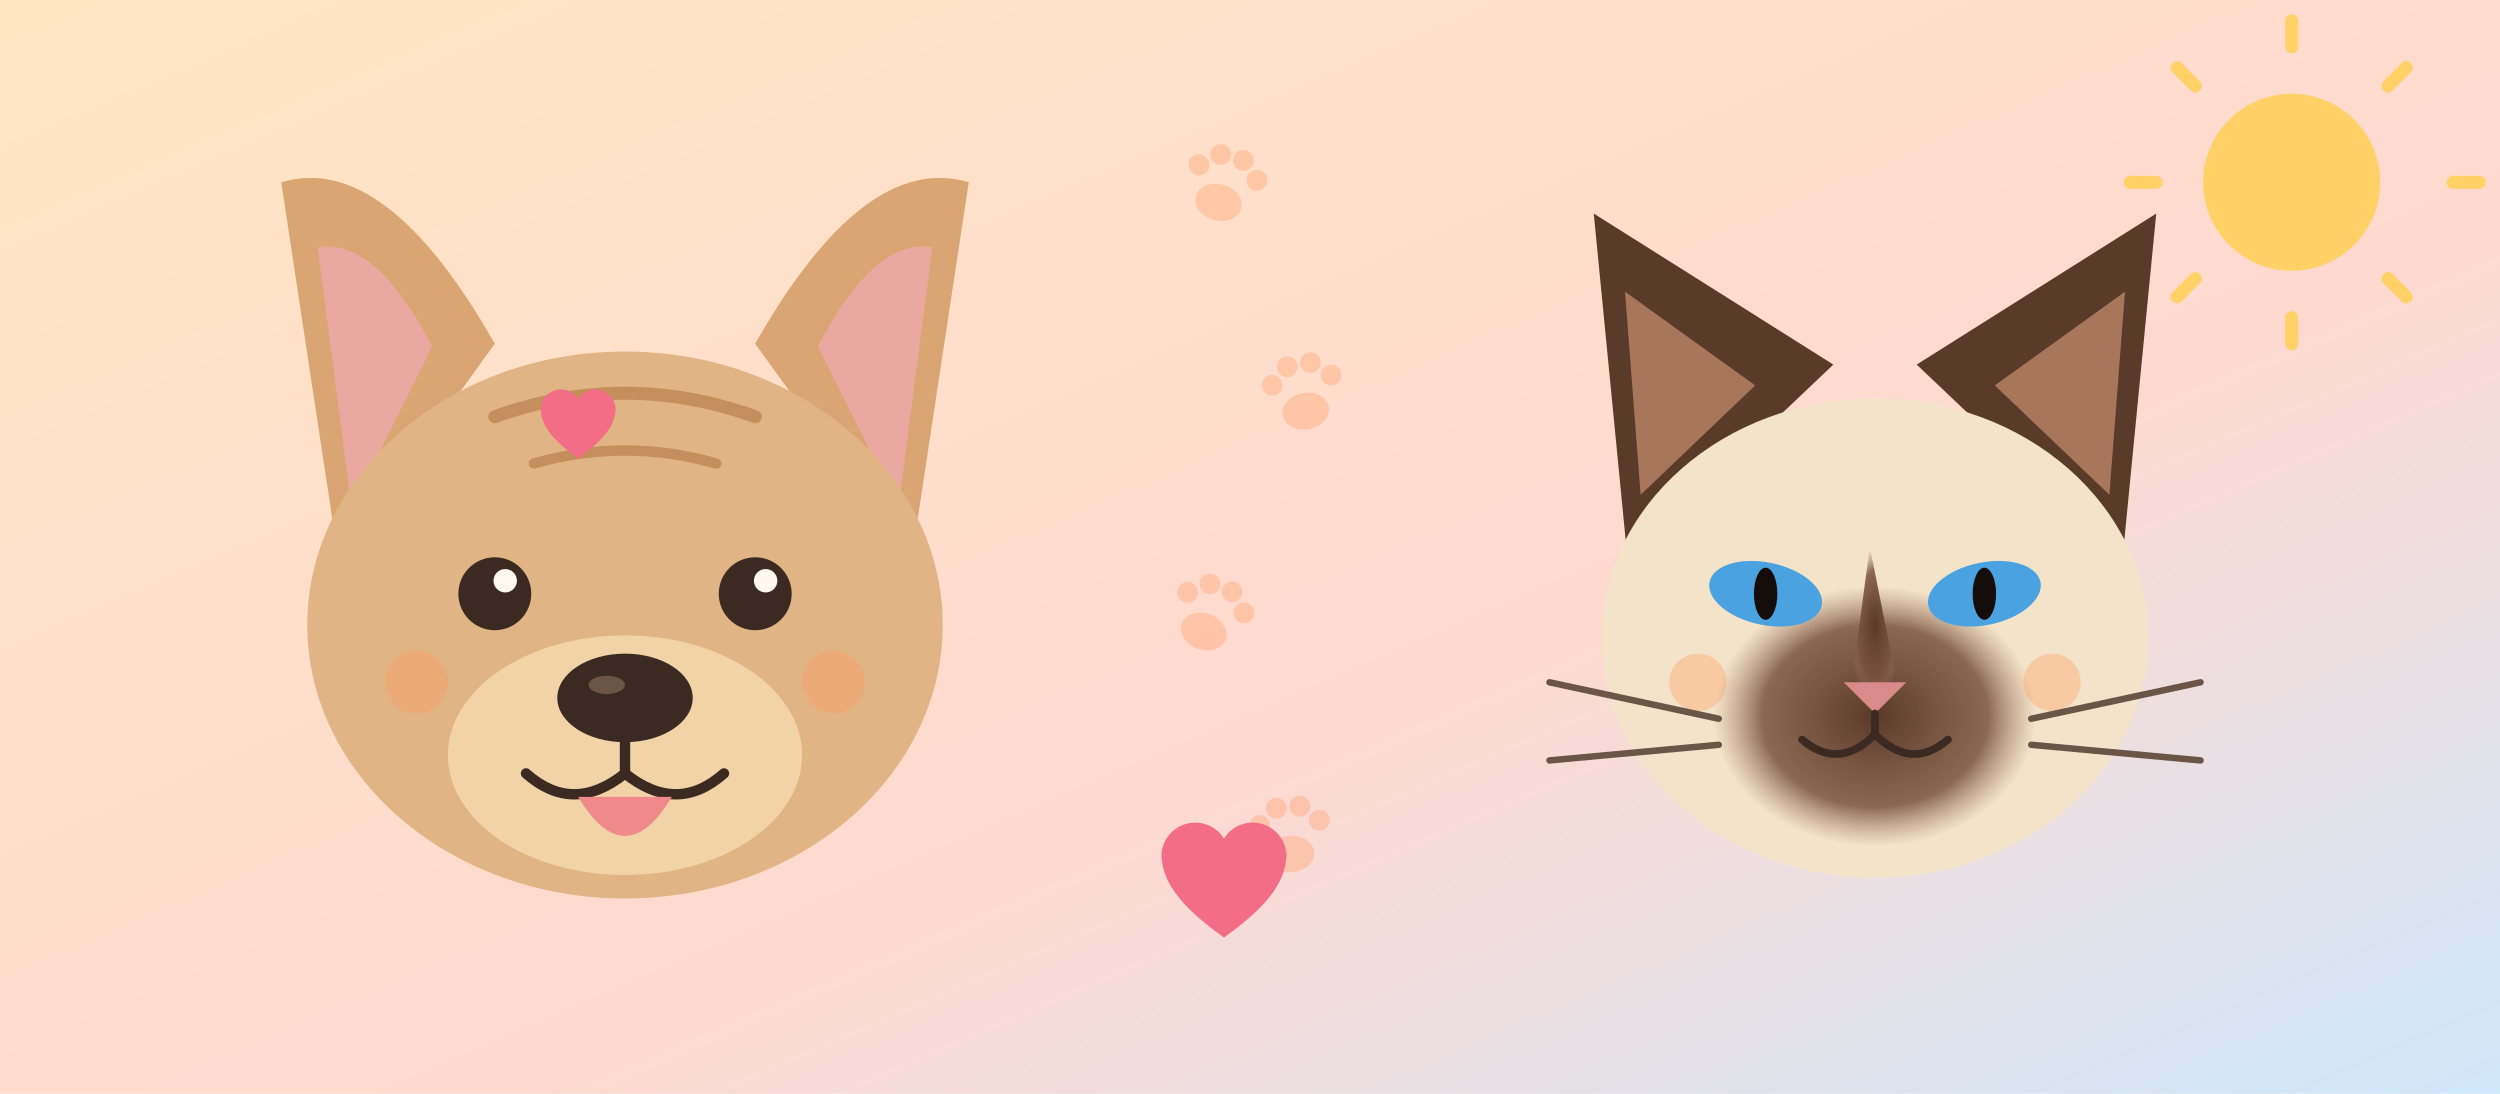
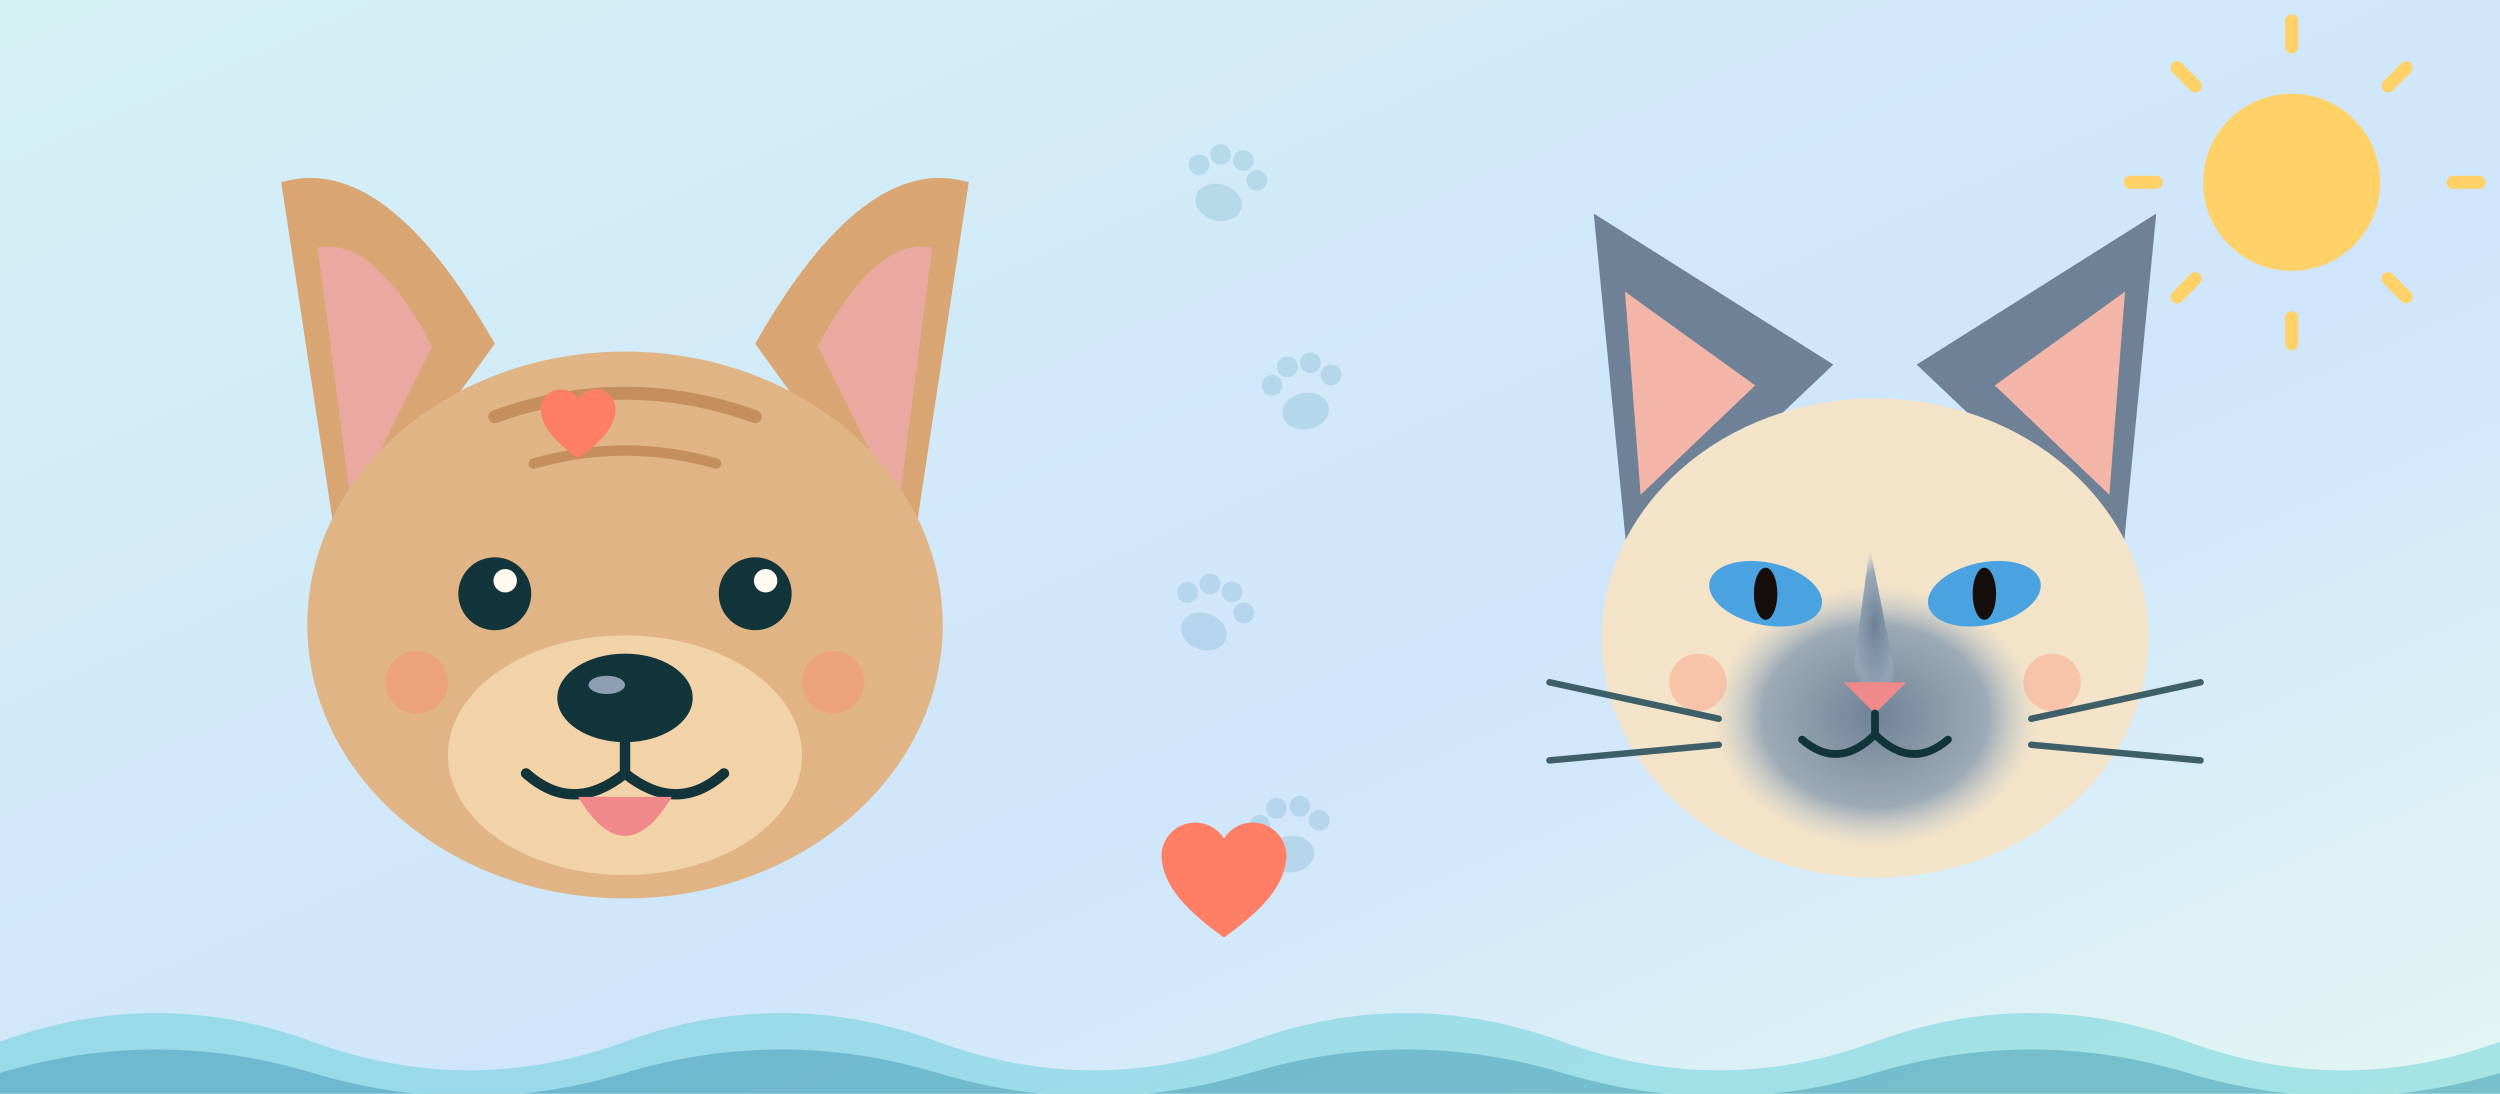
<svg xmlns="http://www.w3.org/2000/svg" viewBox="0 0 960 420" role="img" aria-labelledby="t d">
  <defs>
    <linearGradient id="bg" x1="0" y1="0" x2="1" y2="1">
-       <stop offset="0" stop-color="#ffe6c2" />
-       <stop offset=".6" stop-color="#ffd9d0" />
-       <stop offset="1" stop-color="#cfe8fb" />
+       <stop offset="0" stop-color="#d4f1f4" />
+       <stop offset=".6" stop-color="#cfe5fb" />
+       <stop offset="1" stop-color="#e3f6f3" />
    </linearGradient>
    <radialGradient id="mask">
-       <stop offset="0" stop-color="#5a3a28" />
-       <stop offset=".7" stop-color="#7a523d" stop-opacity=".85" />
-       <stop offset="1" stop-color="#a07a5e" stop-opacity="0" />
+       <stop offset="0" stop-color="#6f8196" />
+       <stop offset=".7" stop-color="#8da0b3" stop-opacity=".85" />
+       <stop offset="1" stop-color="#b6c4d2" stop-opacity="0" />
    </radialGradient>
    <g id="paw">
      <ellipse cx="0" cy="8" rx="9" ry="7" />
      <circle cx="-11" cy="-4" r="4" />
      <circle cx="-4" cy="-10" r="4" />
      <circle cx="5" cy="-10" r="4" />
      <circle cx="12" cy="-4" r="4" />
    </g>
  </defs>
  <rect width="960" height="420" fill="url(#bg)" />
-   <g fill="#ff9a62" opacity=".35">
+   <g fill="#0b6a8f" opacity=".14">
    <use href="#paw" transform="translate(470 70) rotate(15)" />
    <use href="#paw" transform="translate(500 150) rotate(-10)" />
    <use href="#paw" transform="translate(465 235) rotate(20)" />
    <use href="#paw" transform="translate(495 320) rotate(-5)" />
  </g>
  <g>
    <path d="M130 215 108 70q40-12 82 62z" fill="#d9a572" />
    <path d="M135 195 122 95q22-4 44 38z" fill="#e9a9a0" />
    <path d="M350 215 372 70q-40-12-82 62z" fill="#d9a572" />
    <path d="M345 195 358 95q-22-4-44 38z" fill="#e9a9a0" />
    <ellipse cx="240" cy="240" rx="122" ry="105" fill="#e0b484" />
    <path d="M190 160q50-18 100 0" fill="none" stroke="#c48f5c" stroke-width="5" stroke-linecap="round" />
    <path d="M205 178q35-10 70 0" fill="none" stroke="#c48f5c" stroke-width="4" stroke-linecap="round" />
    <ellipse cx="240" cy="290" rx="68" ry="46" fill="#f2d3a8" />
-     <circle cx="190" cy="228" r="14" fill="#3b2a21" />
-     <circle cx="290" cy="228" r="14" fill="#3b2a21" />
-     <circle cx="194" cy="223" r="4.5" fill="#fff8ee" />
-     <circle cx="294" cy="223" r="4.5" fill="#fff8ee" />
-     <ellipse cx="240" cy="268" rx="26" ry="17" fill="#3b2a21" />
-     <ellipse cx="233" cy="263" rx="7" ry="3.5" fill="#6b5646" />
-     <path d="M240 285v12M240 297q-20 16-38 0M240 297q20 16 38 0" fill="none" stroke="#3b2a21" stroke-width="4" stroke-linecap="round" />
+     <circle cx="190" cy="228" r="14" fill="#12343b" />
+     <circle cx="290" cy="228" r="14" fill="#12343b" />
+     <circle cx="194" cy="223" r="4.5" fill="#fffaf0" />
+     <circle cx="294" cy="223" r="4.5" fill="#fffaf0" />
+     <ellipse cx="240" cy="268" rx="26" ry="17" fill="#12343b" />
+     <ellipse cx="233" cy="263" rx="7" ry="3.5" fill="#8da0b3" />
+     <path d="M240 285v12M240 297q-20 16-38 0M240 297q20 16 38 0" fill="none" stroke="#12343b" stroke-width="4" stroke-linecap="round" />
    <path d="M222 306q18 30 36 0z" fill="#f08a8a" />
-     <circle cx="160" cy="262" r="12" fill="#ff9a62" opacity=".4" />
-     <circle cx="320" cy="262" r="12" fill="#ff9a62" opacity=".4" />
+     <circle cx="160" cy="262" r="12" fill="#ff8a70" opacity=".4" />
+     <circle cx="320" cy="262" r="12" fill="#ff8a70" opacity=".4" />
  </g>
  <g>
-     <path d="M625 215 612 82l92 58z" fill="#5a3a28" />
-     <path d="M630 190 624 112l50 36z" fill="#a8765a" />
-     <path d="M815 215 828 82l-92 58z" fill="#5a3a28" />
-     <path d="M810 190 816 112l-50 36z" fill="#a8765a" />
+     <path d="M625 215 612 82l92 58z" fill="#6f8196" />
+     <path d="M630 190 624 112l50 36z" fill="#f2b5a8" />
+     <path d="M815 215 828 82l-92 58z" fill="#6f8196" />
+     <path d="M810 190 816 112l-50 36z" fill="#f2b5a8" />
    <ellipse cx="720" cy="245" rx="105" ry="92" fill="#f3e3c8" />
    <ellipse cx="720" cy="275" rx="62" ry="50" fill="url(#mask)" />
    <path d="M718 210 710 270h20z" fill="url(#mask)" />
    <ellipse cx="678" cy="228" rx="22" ry="12" transform="rotate(12 678 228)" fill="#4aa3e0" />
    <ellipse cx="762" cy="228" rx="22" ry="12" transform="rotate(-12 762 228)" fill="#4aa3e0" />
    <ellipse cx="678" cy="228" rx="4.5" ry="10" fill="#150d0a" />
    <ellipse cx="762" cy="228" rx="4.5" ry="10" fill="#150d0a" />
-     <path d="M708 262h24l-12 12z" fill="#d98a8a" />
-     <path d="M720 274v8M720 282q-14 14-28 2M720 282q14 14 28 2" fill="none" stroke="#3b2a21" stroke-width="3" stroke-linecap="round" />
-     <circle cx="652" cy="262" r="11" fill="#ff9a62" opacity=".35" />
-     <circle cx="788" cy="262" r="11" fill="#ff9a62" opacity=".35" />
-     <g stroke="#6a5547" stroke-width="2.5" stroke-linecap="round">
+     <path d="M708 262h24l-12 12z" fill="#f08a8a" />
+     <path d="M720 274v8M720 282q-14 14-28 2M720 282q14 14 28 2" fill="none" stroke="#12343b" stroke-width="3" stroke-linecap="round" />
+     <circle cx="652" cy="262" r="11" fill="#ff8a70" opacity=".35" />
+     <circle cx="788" cy="262" r="11" fill="#ff8a70" opacity=".35" />
+     <g stroke="#3f5f68" stroke-width="2.5" stroke-linecap="round">
      <path d="M660 276 595 262M660 286 595 292M780 276 845 262M780 286 845 292" />
    </g>
  </g>
  <g>
    <circle cx="880" cy="70" r="34" fill="#ffd166" />
    <g stroke="#ffd166" stroke-width="5" stroke-linecap="round">
      <path d="M880 18v-10M880 122v10M828 70h-10M942 70h10M843 33l-7-7M917 107l7 7M917 33l7-7M843 107l-7 7" />
    </g>
  </g>
-   <g fill="#f26d85">
+   <g fill="#ff7f66">
    <path id="h" d="M470 360c-14-10-24-20-24-32a13 13 0 0 1 24-6 13 13 0 0 1 24 6c0 12-10 22-24 32z" />
  </g>
-   <use href="#h" transform="translate(-60 -40) scale(.6)" fill="#f26d85" />
+   <use href="#h" transform="translate(-60 -40) scale(.6)" fill="#ff7f66" />
+   <path d="M0 400q60-22 120 0t120 0 120 0 120 0 120 0 120 0 120 0 120 0V420H0z" fill="#35c2c9" opacity=".35" />
+   <path d="M0 412q60-18 120 0t120 0 120 0 120 0 120 0 120 0 120 0 120 0V420H0z" fill="#0b6a8f" opacity=".3" />
</svg>
